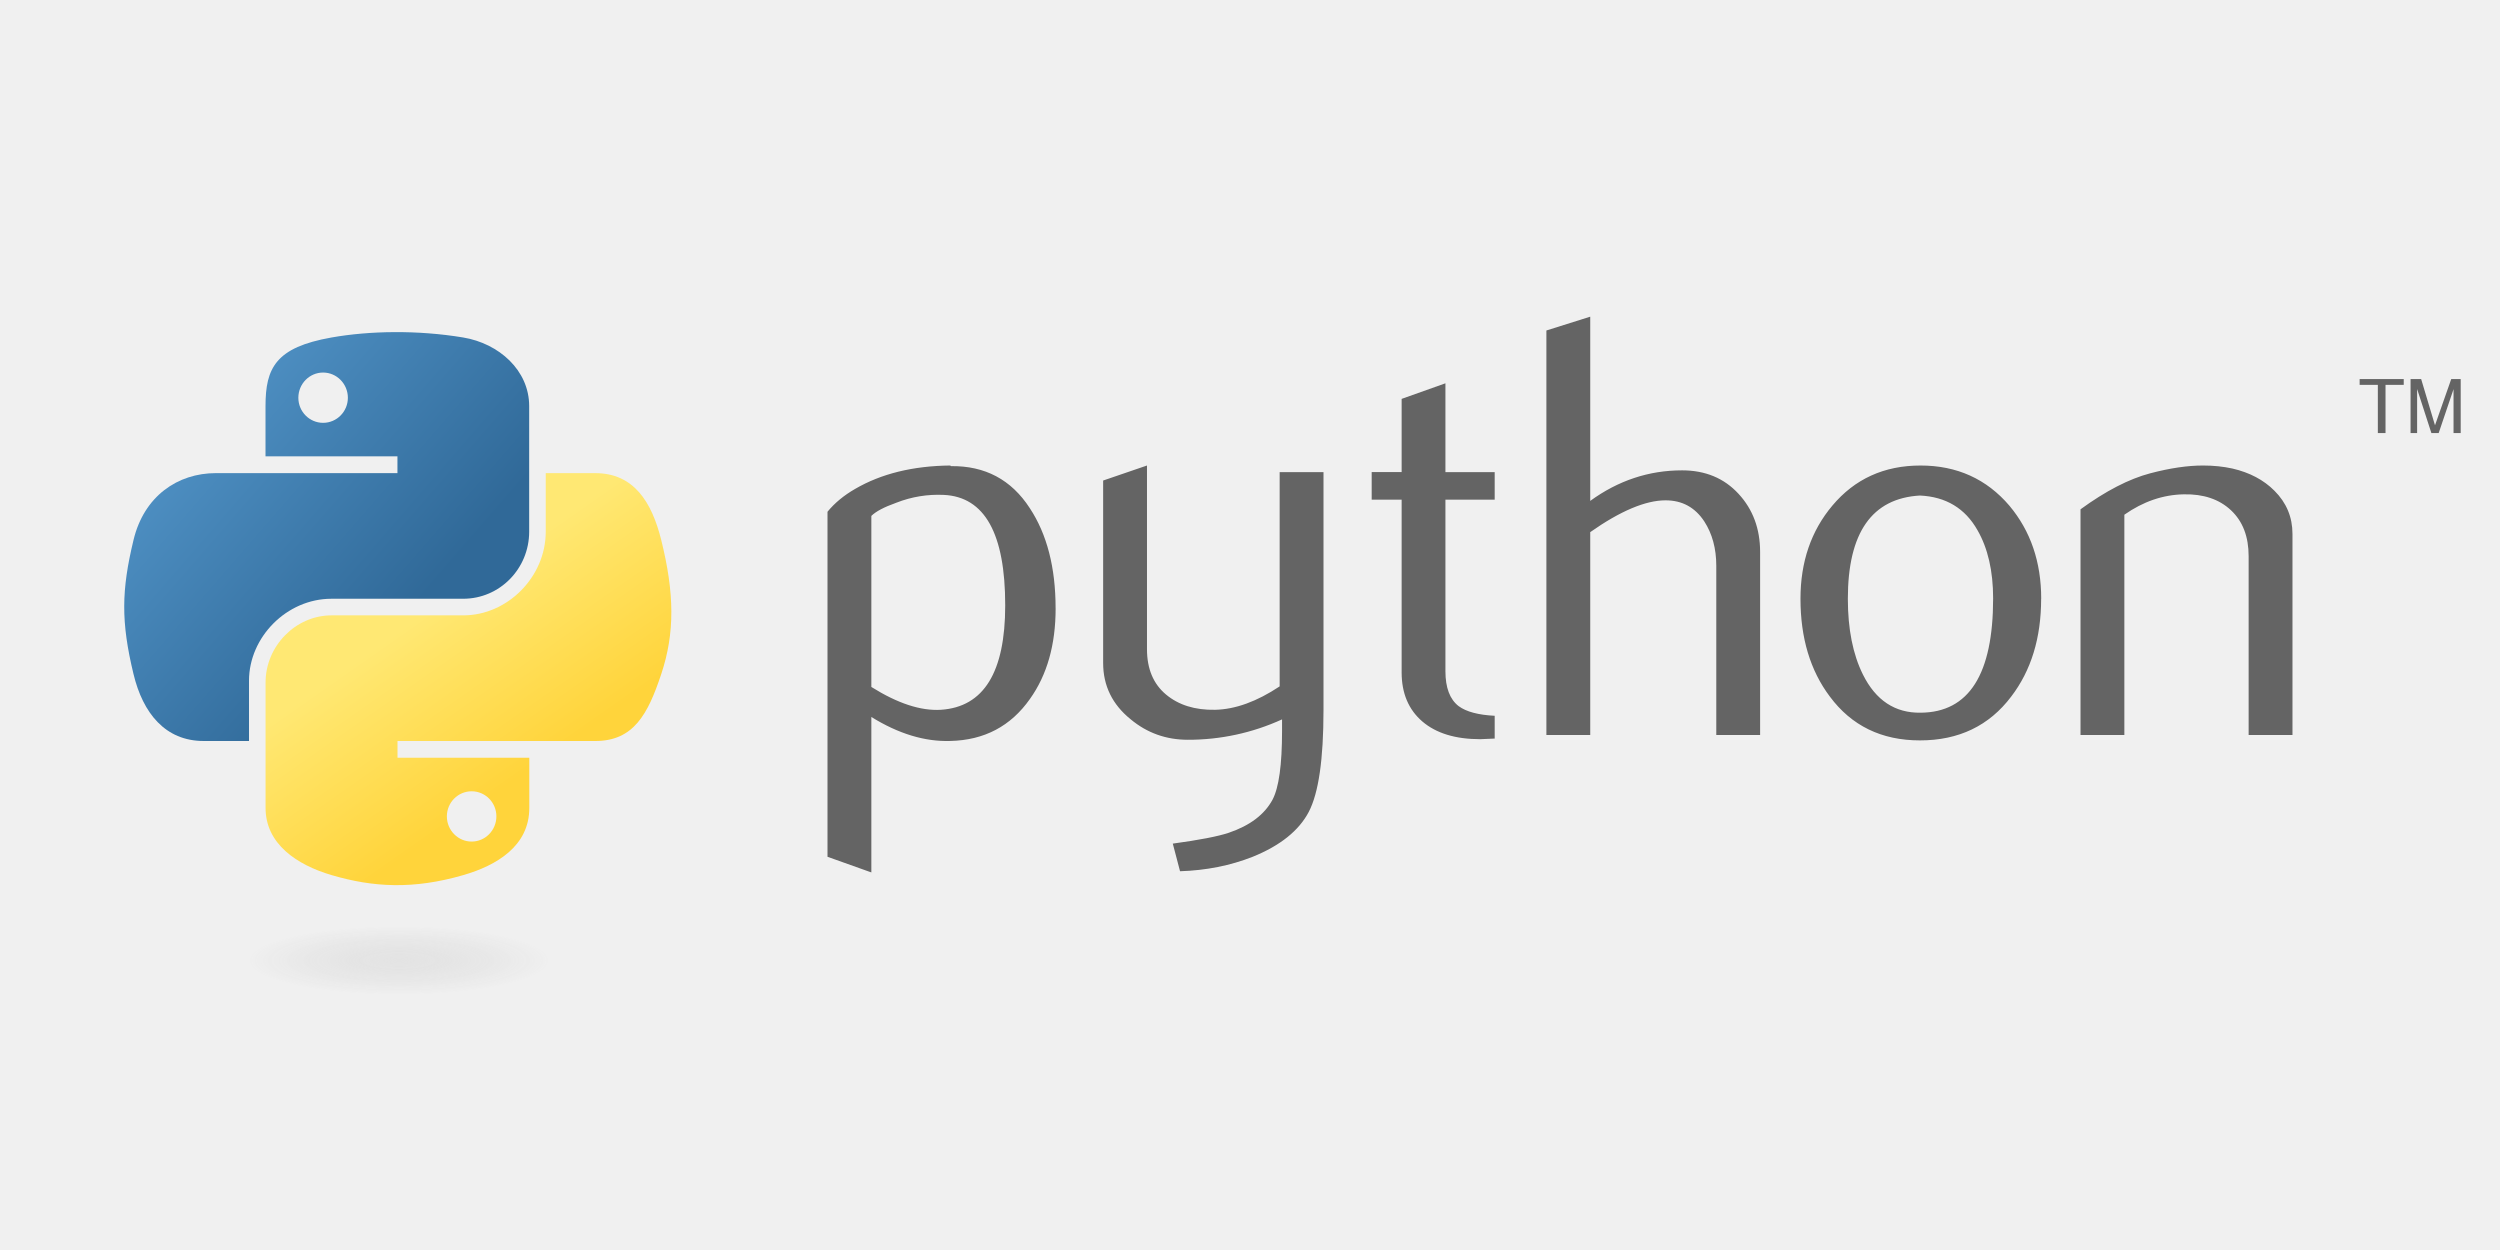
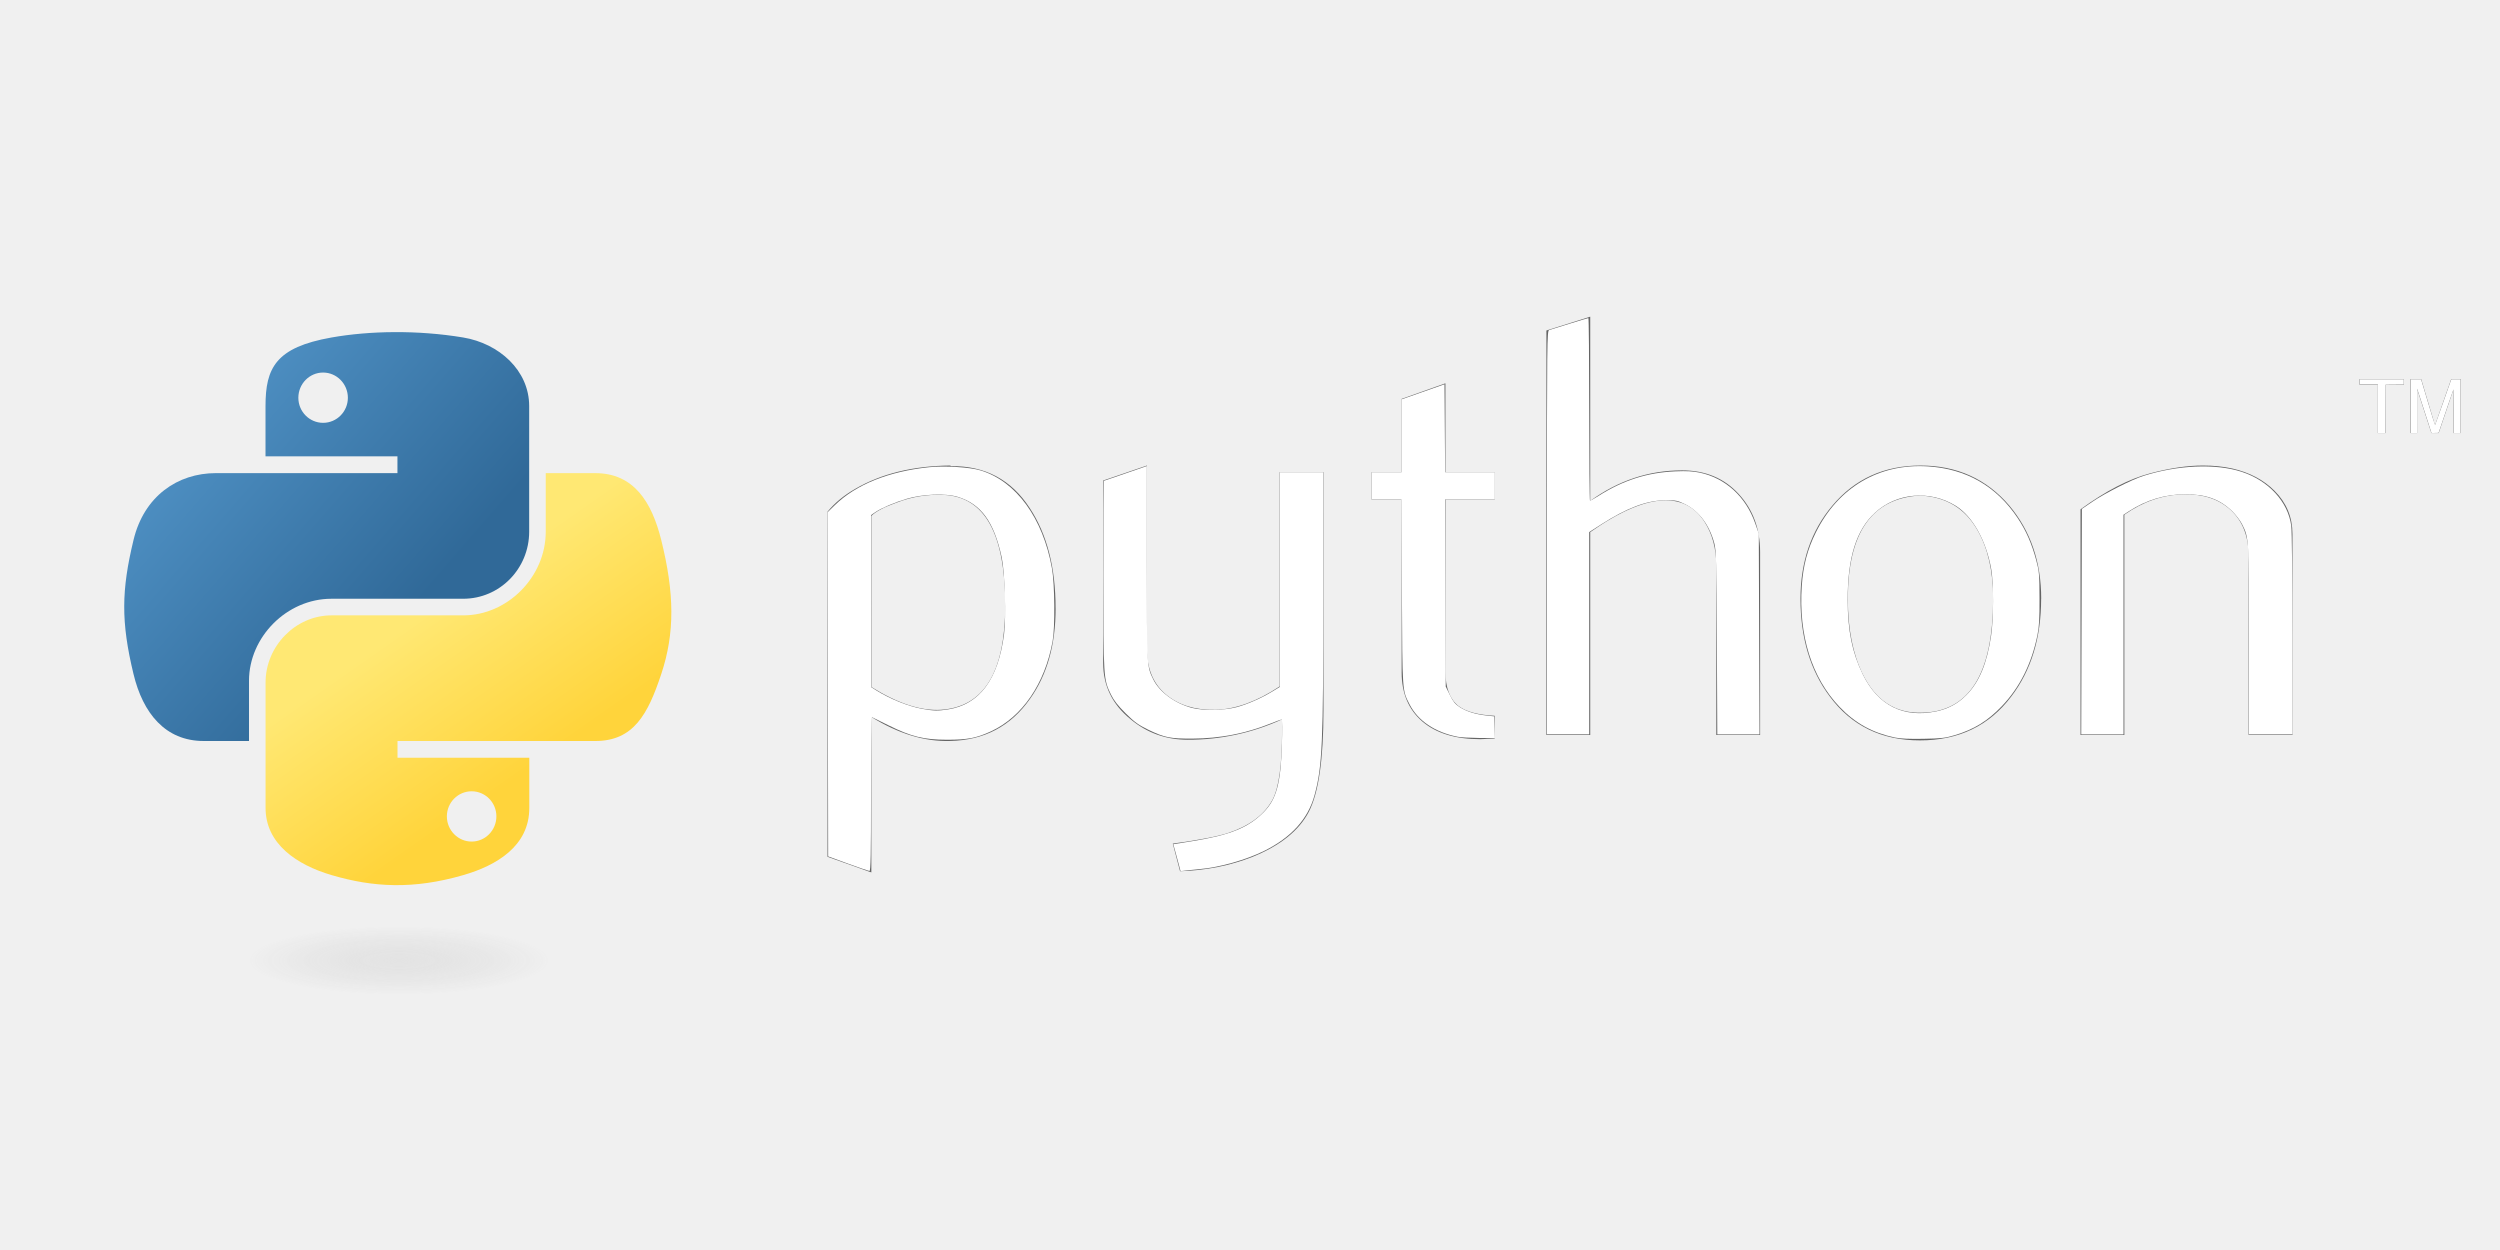
- <svg xmlns="http://www.w3.org/2000/svg" width="120" height="60">
-   <defs>
+ <svg xmlns="http://www.w3.org/2000/svg" width="120" height="60" version="1.1" id="svg10">
+   <defs id="defs6">
    <linearGradient id="A" x1="82.651" y1="-9.222" x2="134.024" y2="35.404" gradientUnits="userSpaceOnUse">
-       <stop offset="0" stop-color="#5a9fd4" />
-       <stop offset="1" stop-color="#306998" />
+       <stop offset="0" stop-color="#5a9fd4" id="stop1" />
+       <stop offset="1" stop-color="#306998" id="stop2" />
    </linearGradient>
    <linearGradient id="B" x1="141.232" y1="72.494" x2="122.887" y2="46.288" gradientUnits="userSpaceOnUse">
-       <stop offset="0" stop-color="#ffd43b" />
-       <stop offset="1" stop-color="#ffe873" />
+       <stop offset="0" stop-color="#ffd43b" id="stop3" />
+       <stop offset="1" stop-color="#ffe873" id="stop4" />
    </linearGradient>
    <radialGradient id="C" gradientTransform="matrix(2.382716e-8,-0.296405,1.43676,4.683673e-7,-128.544,150.5202)" cx="61.519" cy="132.286" fx="61.519" fy="132.286" r="29.037" gradientUnits="userSpaceOnUse">
-       <stop offset="0" stop-color="#b8b8b8" stop-opacity=".498" />
-       <stop offset="1" stop-color="#7f7f7f" stop-opacity="0" />
+       <stop offset="0" stop-color="#b8b8b8" stop-opacity=".498" id="stop5" />
+       <stop offset="1" stop-color="#7f7f7f" stop-opacity="0" id="stop6" />
    </radialGradient>
  </defs>
-   <g transform="matrix(.281963 0 0 .281963 -17.33927 18.54123)">
-     <path d="M232.618 37.297c0-12.2-3.478-18.46-10.435-18.804-2.768-.13-5.47.3-8.1 1.33-2.098.75-3.5 1.494-4.254 2.245v29.117c4.45 2.792 8.402 4.1 11.848 3.887 7.3-.482 10.94-6.4 10.94-17.776zm8.582.506c0 6.197-1.453 11.34-4.377 15.432-3.258 4.63-7.773 7.014-13.546 7.145-4.352.14-8.835-1.225-13.448-4.083V82.76l-7.463-2.662V21.36c1.225-1.502 2.8-2.792 4.7-3.887 4.442-2.588 9.84-3.92 16.2-3.985l.106.106c5.805-.073 10.28 2.3 13.423 7.144 2.93 4.434 4.4 10.117 4.4 17.065zm45.6 17.367c0 8.312-.833 14.07-2.5 17.27-1.674 3.2-4.858 5.756-9.56 7.66-3.813 1.502-7.937 2.32-12.362 2.458l-1.233-4.703c4.5-.612 7.667-1.225 9.504-1.837 3.617-1.225 6.1-3.103 7.463-5.618 1.094-2.05 1.633-5.96 1.633-11.75v-1.943a38.34 38.34 0 0 1-16.045 3.47c-3.674 0-6.916-1.15-9.708-3.47-3.135-2.523-4.703-5.724-4.703-9.602v-31.06l7.463-2.556v31.264c0 3.34 1.078 5.912 3.233 7.716s4.948 2.67 8.37 2.605c3.42-.073 7.087-1.396 10.982-3.985V14.615h7.463V55.17zm29.143 4.802l-2.458.106c-4.22 0-7.512-1.004-9.863-3.02-2.343-2.017-3.52-4.8-3.52-8.353V19.3h-5.1v-4.695h5.1V2.146l7.455-2.654v15.122h8.386v4.695h-8.386v29.2c0 2.8.75 4.785 2.254 5.944 1.3.955 3.34 1.502 6.132 1.64v3.887zm45.187-.612h-7.463V30.553c0-2.93-.686-5.454-2.05-7.56-1.576-2.384-3.764-3.576-6.573-3.576-3.42 0-7.7 1.804-12.836 5.413v34.53h-7.463V-9.497l7.463-2.352v31.362c4.768-3.47 9.978-5.2 15.636-5.2 3.952 0 7.153 1.33 9.602 3.985 2.458 2.654 3.682 5.96 3.682 9.912v31.16zm39.666-23.238c0-4.687-.9-8.557-2.662-11.62-2.107-3.73-5.38-5.7-9.806-5.903-8.18.474-12.264 6.336-12.264 17.57 0 5.152.85 9.455 2.564 12.9 2.188 4.4 5.47 6.573 9.847 6.5 8.214-.065 12.32-6.548 12.32-19.458zm8.173.05c0 6.67-1.707 12.223-5.1 16.657-3.748 4.964-8.925 7.455-15.53 7.455-6.548 0-11.652-2.5-15.334-7.455-3.34-4.434-5.005-9.986-5.005-16.657 0-6.27 1.805-11.546 5.413-15.84 3.813-4.556 8.827-6.842 15.024-6.842s11.243 2.286 15.13 6.842c3.6 4.295 5.413 9.57 5.413 15.84zm42.785 23.188h-7.463V28.92c0-3.34-1.004-5.944-3.013-7.822-2-1.87-4.687-2.776-8.026-2.703-3.544.065-6.916 1.225-10.117 3.47V59.36h-7.463V20.943c4.295-3.127 8.247-5.17 11.856-6.124 3.405-.9 6.4-1.33 8.998-1.33 1.772 0 3.438.17 5.005.514 2.93.678 5.315 1.935 7.153 3.78 2.05 2.04 3.07 4.5 3.07 7.357v34.22z" fill="#646464" />
-     <path d="M128.657-9.22c-3.84.018-7.507.345-10.733.916-9.505 1.68-11.23 5.194-11.23 11.675v8.56h22.46v2.853h-30.9c-6.528 0-12.244 3.924-14.03 11.387-2.062 8.555-2.154 13.894 0 22.827 1.597 6.65 5.41 11.387 11.937 11.387h7.723V50.124c0-7.414 6.414-13.953 14.03-13.953h22.435c6.245 0 11.23-5.142 11.23-11.414V3.37c0-6.087-5.135-10.66-11.23-11.675-3.858-.642-7.862-.934-11.702-.916zM116.5-2.337c2.32 0 4.215 1.926 4.215 4.293 0 2.36-1.895 4.267-4.215 4.267-2.328 0-4.215-1.908-4.215-4.267 0-2.368 1.886-4.293 4.215-4.293z" fill="url(#A)" />
-     <path d="M154.4 14.784v9.974c0 7.733-6.556 14.24-14.03 14.24h-22.435c-6.145 0-11.23 5.26-11.23 11.414V71.8c0 6.087 5.293 9.667 11.23 11.414 7.1 2.09 13.928 2.468 22.435 0 5.655-1.637 11.23-4.932 11.23-11.414v-8.56h-22.435v-2.853h33.665c6.528 0 8.96-4.553 11.23-11.387 2.345-7.036 2.245-13.802 0-22.827-1.613-6.498-4.694-11.387-11.23-11.387h-8.43zm-12.618 54.163c2.328 0 4.215 1.908 4.215 4.267 0 2.368-1.886 4.293-4.215 4.293-2.32 0-4.215-1.926-4.215-4.293 0-2.36 1.895-4.267 4.215-4.267z" fill="url(#B)" />
-     <path d="M466.287 7.96h1.308V-.245h3.1v-.978h-7.508v.978h3.1V7.96m5.568 0h1.118V.466L475.4 7.96h1.245l2.528-7.47v7.47h1.22v-9.184h-1.613l-2.763 7.868-2.356-7.868h-1.804V7.96" fill="#646464" />
-     <path transform="matrix(.614922 0 0 .678138 91.57979 8.0448)" d="M110.467 132.286c0 4.753-21.915 8.607-48.948 8.607s-48.948-3.853-48.948-8.607 21.915-8.607 48.948-8.607 48.948 3.853 48.948 8.607z" opacity=".444" fill="url(#C)" />
+   <g transform="matrix(.281963 0 0 .281963 -17.33927 18.54123)" id="g10">
+     <path d="M232.618 37.297c0-12.2-3.478-18.46-10.435-18.804-2.768-.13-5.47.3-8.1 1.33-2.098.75-3.5 1.494-4.254 2.245v29.117c4.45 2.792 8.402 4.1 11.848 3.887 7.3-.482 10.94-6.4 10.94-17.776zm8.582.506c0 6.197-1.453 11.34-4.377 15.432-3.258 4.63-7.773 7.014-13.546 7.145-4.352.14-8.835-1.225-13.448-4.083V82.76l-7.463-2.662V21.36c1.225-1.502 2.8-2.792 4.7-3.887 4.442-2.588 9.84-3.92 16.2-3.985l.106.106c5.805-.073 10.28 2.3 13.423 7.144 2.93 4.434 4.4 10.117 4.4 17.065zm45.6 17.367c0 8.312-.833 14.07-2.5 17.27-1.674 3.2-4.858 5.756-9.56 7.66-3.813 1.502-7.937 2.32-12.362 2.458l-1.233-4.703c4.5-.612 7.667-1.225 9.504-1.837 3.617-1.225 6.1-3.103 7.463-5.618 1.094-2.05 1.633-5.96 1.633-11.75v-1.943a38.34 38.34 0 0 1-16.045 3.47c-3.674 0-6.916-1.15-9.708-3.47-3.135-2.523-4.703-5.724-4.703-9.602v-31.06l7.463-2.556v31.264c0 3.34 1.078 5.912 3.233 7.716s4.948 2.67 8.37 2.605c3.42-.073 7.087-1.396 10.982-3.985V14.615h7.463V55.17zm29.143 4.802l-2.458.106c-4.22 0-7.512-1.004-9.863-3.02-2.343-2.017-3.52-4.8-3.52-8.353V19.3h-5.1v-4.695h5.1V2.146l7.455-2.654v15.122h8.386v4.695h-8.386v29.2c0 2.8.75 4.785 2.254 5.944 1.3.955 3.34 1.502 6.132 1.64v3.887zm45.187-.612h-7.463V30.553c0-2.93-.686-5.454-2.05-7.56-1.576-2.384-3.764-3.576-6.573-3.576-3.42 0-7.7 1.804-12.836 5.413v34.53h-7.463V-9.497l7.463-2.352v31.362c4.768-3.47 9.978-5.2 15.636-5.2 3.952 0 7.153 1.33 9.602 3.985 2.458 2.654 3.682 5.96 3.682 9.912v31.16zm39.666-23.238c0-4.687-.9-8.557-2.662-11.62-2.107-3.73-5.38-5.7-9.806-5.903-8.18.474-12.264 6.336-12.264 17.57 0 5.152.85 9.455 2.564 12.9 2.188 4.4 5.47 6.573 9.847 6.5 8.214-.065 12.32-6.548 12.32-19.458zm8.173.05c0 6.67-1.707 12.223-5.1 16.657-3.748 4.964-8.925 7.455-15.53 7.455-6.548 0-11.652-2.5-15.334-7.455-3.34-4.434-5.005-9.986-5.005-16.657 0-6.27 1.805-11.546 5.413-15.84 3.813-4.556 8.827-6.842 15.024-6.842s11.243 2.286 15.13 6.842c3.6 4.295 5.413 9.57 5.413 15.84zm42.785 23.188h-7.463V28.92c0-3.34-1.004-5.944-3.013-7.822-2-1.87-4.687-2.776-8.026-2.703-3.544.065-6.916 1.225-10.117 3.47V59.36h-7.463V20.943c4.295-3.127 8.247-5.17 11.856-6.124 3.405-.9 6.4-1.33 8.998-1.33 1.772 0 3.438.17 5.005.514 2.93.678 5.315 1.935 7.153 3.78 2.05 2.04 3.07 4.5 3.07 7.357v34.22z" fill="#646464" id="path6" />
+     <path d="M128.657-9.22c-3.84.018-7.507.345-10.733.916-9.505 1.68-11.23 5.194-11.23 11.675v8.56h22.46v2.853h-30.9c-6.528 0-12.244 3.924-14.03 11.387-2.062 8.555-2.154 13.894 0 22.827 1.597 6.65 5.41 11.387 11.937 11.387h7.723V50.124c0-7.414 6.414-13.953 14.03-13.953h22.435c6.245 0 11.23-5.142 11.23-11.414V3.37c0-6.087-5.135-10.66-11.23-11.675-3.858-.642-7.862-.934-11.702-.916zM116.5-2.337c2.32 0 4.215 1.926 4.215 4.293 0 2.36-1.895 4.267-4.215 4.267-2.328 0-4.215-1.908-4.215-4.267 0-2.368 1.886-4.293 4.215-4.293z" fill="url(#A)" id="path7" />
+     <path d="M154.4 14.784v9.974c0 7.733-6.556 14.24-14.03 14.24h-22.435c-6.145 0-11.23 5.26-11.23 11.414V71.8c0 6.087 5.293 9.667 11.23 11.414 7.1 2.09 13.928 2.468 22.435 0 5.655-1.637 11.23-4.932 11.23-11.414v-8.56h-22.435v-2.853h33.665c6.528 0 8.96-4.553 11.23-11.387 2.345-7.036 2.245-13.802 0-22.827-1.613-6.498-4.694-11.387-11.23-11.387h-8.43zm-12.618 54.163c2.328 0 4.215 1.908 4.215 4.267 0 2.368-1.886 4.293-4.215 4.293-2.32 0-4.215-1.926-4.215-4.293 0-2.36 1.895-4.267 4.215-4.267z" fill="url(#B)" id="path8" />
+     <path d="M466.287 7.96h1.308V-.245h3.1v-.978h-7.508v.978h3.1V7.96m5.568 0h1.118V.466L475.4 7.96h1.245l2.528-7.47v7.47h1.22v-9.184h-1.613l-2.763 7.868-2.356-7.868h-1.804V7.96" fill="#646464" id="path9" />
+     <path transform="matrix(.614922 0 0 .678138 91.57979 8.0448)" d="M110.467 132.286c0 4.753-21.915 8.607-48.948 8.607s-48.948-3.853-48.948-8.607 21.915-8.607 48.948-8.607 48.948 3.853 48.948 8.607z" opacity=".444" fill="url(#C)" id="path10" />
  </g>
+   <path style="fill:#ffffff;stroke-width:0.06" d="m 40.706,41.455 -0.954,-0.348 -0.015,-8.259 -0.015,-8.259 0.351,-0.342 c 1.019,-0.993 2.589,-1.623 4.54,-1.822 0.735,-0.075 1.936,-1.65e-4 2.445,0.153 1.712,0.514 3.006,2.287 3.436,4.709 0.135,0.758 0.153,2.816 0.031,3.489 -0.371,2.046 -1.458,3.636 -2.964,4.331 -0.693,0.32 -1.129,0.403 -2.114,0.401 -1.104,-0.002 -1.706,-0.15 -2.793,-0.689 -0.415,-0.206 -0.775,-0.383 -0.8,-0.395 -0.025,-0.011 -0.045,1.645 -0.045,3.682 0,2.924 -0.016,3.702 -0.075,3.7 -0.041,-0.002 -0.504,-0.16 -1.029,-0.351 z m 4.801,-7.402 c 1.511,-0.239 2.403,-1.436 2.688,-3.606 0.105,-0.801 0.038,-3.004 -0.113,-3.698 -0.373,-1.714 -0.992,-2.561 -2.12,-2.903 -0.572,-0.174 -1.673,-0.131 -2.44,0.096 -0.574,0.169 -1.217,0.444 -1.518,0.649 l -0.193,0.131 -4.07e-4,4.129 -4.08e-4,4.129 0.226,0.143 c 0.663,0.419 1.552,0.779 2.219,0.9 0.56,0.102 0.767,0.106 1.252,0.029 z" id="path11" />
+   <path style="fill:#ffffff;stroke-width:0.06" d="m 56.6,41.559 c -0.036,-0.141 -0.115,-0.432 -0.174,-0.647 l -0.108,-0.39 0.866,-0.138 c 1.859,-0.297 2.739,-0.652 3.48,-1.407 0.607,-0.618 0.812,-1.382 0.868,-3.236 0.02,-0.664 0.015,-1.208 -0.01,-1.208 -0.025,0 -0.279,0.093 -0.564,0.207 -1.168,0.467 -2.407,0.706 -3.702,0.713 -1.091,0.006 -1.362,-0.049 -2.147,-0.43 -0.47,-0.229 -0.654,-0.362 -1.08,-0.785 -0.368,-0.365 -0.566,-0.619 -0.701,-0.897 -0.363,-0.747 -0.364,-0.769 -0.365,-5.741 -5.69e-4,-2.485 0.006,-4.518 0.014,-4.518 0.008,0 0.478,-0.16 1.044,-0.356 l 1.028,-0.356 7.08e-4,4.665 c 7.56e-4,4.987 -0.002,4.942 0.3,5.565 0.297,0.613 1.034,1.159 1.863,1.379 0.528,0.14 1.545,0.124 2.143,-0.034 0.513,-0.136 1.187,-0.431 1.721,-0.756 l 0.355,-0.216 V 27.819 22.664 h 1.044 1.044 l -5.77e-4,5.949 c -6.88e-4,7.093 -0.049,8.185 -0.422,9.556 -0.31,1.139 -1.106,2.021 -2.411,2.671 -0.871,0.434 -2.14,0.793 -3.101,0.877 -0.23,0.02 -0.53,0.051 -0.668,0.068 l -0.25,0.031 z" id="path12" />
+   <path style="fill:#ffffff;stroke-width:0.06" d="m 69.964,35.363 c -1.085,-0.213 -1.905,-0.767 -2.307,-1.558 -0.352,-0.694 -0.341,-0.527 -0.365,-5.37 l -0.022,-4.458 H 66.557 65.845 V 23.32 22.664 h 0.716 0.716 v -1.748 -1.748 l 1.029,-0.361 1.029,-0.361 0.016,2.11 0.016,2.11 h 1.192 1.192 v 0.656 0.656 h -1.195 -1.195 l 0.017,4.489 0.017,4.489 0.2,0.407 c 0.158,0.321 0.259,0.444 0.477,0.583 0.327,0.208 0.752,0.341 1.273,0.398 l 0.376,0.041 0.017,0.522 0.017,0.522 -0.763,-0.006 c -0.42,-0.004 -0.882,-0.03 -1.027,-0.058 z" id="path13" />
+   <path style="fill:#ffffff;stroke-width:0.06" d="m 74.254,25.561 c 0,-9.175 0.005,-9.689 0.104,-9.718 0.057,-0.017 0.496,-0.153 0.974,-0.302 0.478,-0.15 0.888,-0.272 0.91,-0.272 0.022,0 0.04,1.973 0.04,4.384 0,2.411 0.017,4.384 0.038,4.384 0.021,0 0.203,-0.104 0.404,-0.231 1.203,-0.76 2.337,-1.122 3.702,-1.181 0.526,-0.023 0.835,-0.006 1.163,0.063 1.234,0.26 2.214,1.156 2.659,2.432 l 0.174,0.498 0.017,4.816 0.017,4.816 H 83.444 82.431 l -0.021,-4.399 c -0.019,-3.889 -0.033,-4.442 -0.122,-4.772 -0.237,-0.882 -0.736,-1.549 -1.405,-1.878 -0.363,-0.178 -0.435,-0.193 -0.961,-0.188 -0.886,0.008 -1.83,0.366 -3.077,1.165 l -0.563,0.361 v 4.855 4.855 H 75.268 74.254 Z" id="path14" />
+   <path style="fill:#ffffff;stroke-width:0.06" d="m 90.954,35.401 c -1.074,-0.226 -1.913,-0.691 -2.658,-1.473 -1.334,-1.4 -1.971,-3.443 -1.81,-5.807 0.066,-0.97 0.273,-1.755 0.675,-2.565 1.075,-2.164 3.027,-3.316 5.373,-3.169 1.844,0.116 3.288,0.944 4.312,2.475 0.404,0.603 0.676,1.224 0.893,2.032 0.141,0.524 0.154,0.675 0.158,1.823 0.004,0.973 -0.019,1.367 -0.1,1.765 -0.283,1.386 -0.848,2.514 -1.71,3.416 -0.679,0.709 -1.329,1.11 -2.252,1.388 -0.458,0.138 -0.651,0.161 -1.509,0.177 -0.673,0.013 -1.107,-0.007 -1.372,-0.062 z m 1.979,-1.253 c 0.585,-0.124 1.042,-0.37 1.45,-0.781 0.619,-0.622 0.993,-1.519 1.191,-2.857 0.123,-0.825 0.125,-2.513 0.005,-3.195 -0.241,-1.369 -0.899,-2.541 -1.707,-3.039 -1.241,-0.764 -2.838,-0.624 -3.878,0.339 -0.893,0.827 -1.307,2.148 -1.306,4.168 5.92e-4,1.494 0.214,2.544 0.729,3.595 0.725,1.48 1.956,2.098 3.516,1.768 z" id="path15" />
+   <path style="fill:#ffffff;stroke-width:0.06" d="m 99.915,29.839 0.015,-5.41 0.507,-0.346 c 0.591,-0.404 1.887,-1.061 2.445,-1.239 1.638,-0.523 3.469,-0.601 4.706,-0.2 1.303,0.422 2.241,1.441 2.391,2.597 0.032,0.243 0.058,2.558 0.059,5.223 l 0.002,4.786 h -1.044 -1.044 l -8.9e-4,-4.518 c -9.5e-4,-4.903 -0.002,-4.92 -0.333,-5.573 -0.086,-0.169 -0.294,-0.443 -0.463,-0.61 -0.597,-0.589 -1.283,-0.834 -2.305,-0.824 -0.943,0.009 -1.822,0.276 -2.639,0.799 l -0.283,0.182 v 5.272 5.272 h -1.014 -1.014 z" id="path16" />
+   <path style="fill:#ffffff;stroke-width:0.015" d="m 115.721,19.496 v -1.29 h 0.245 0.245 l 0.028,0.093 c 0.016,0.051 0.165,0.548 0.331,1.104 0.166,0.556 0.308,1.006 0.314,0.999 0.006,-0.006 0.17,-0.465 0.364,-1.018 0.194,-0.554 0.367,-1.045 0.384,-1.092 l 0.031,-0.086 h 0.222 0.222 v 1.29 1.29 h -0.164 -0.164 v -1.054 c 0,-0.581 -0.006,-1.048 -0.013,-1.04 -0.007,0.008 -0.119,0.33 -0.249,0.715 -0.13,0.385 -0.288,0.852 -0.351,1.036 l -0.115,0.335 -0.169,0.004 -0.169,0.004 -0.22,-0.683 c -0.121,-0.375 -0.277,-0.854 -0.345,-1.063 l -0.125,-0.38 -10e-4,1.062 -0.001,1.062 h -0.149 -0.149 z" id="path17" />
+   <path style="fill:#ffffff;stroke-width:0.015" d="m 114.14,19.622 v -1.163 h -0.432 -0.432 v -0.127 -0.127 h 1.051 1.051 v 0.127 0.127 l -0.436,0.004 -0.436,0.004 -0.004,1.159 -0.004,1.159 h -0.179 -0.179 z" id="path18" />
</svg>
